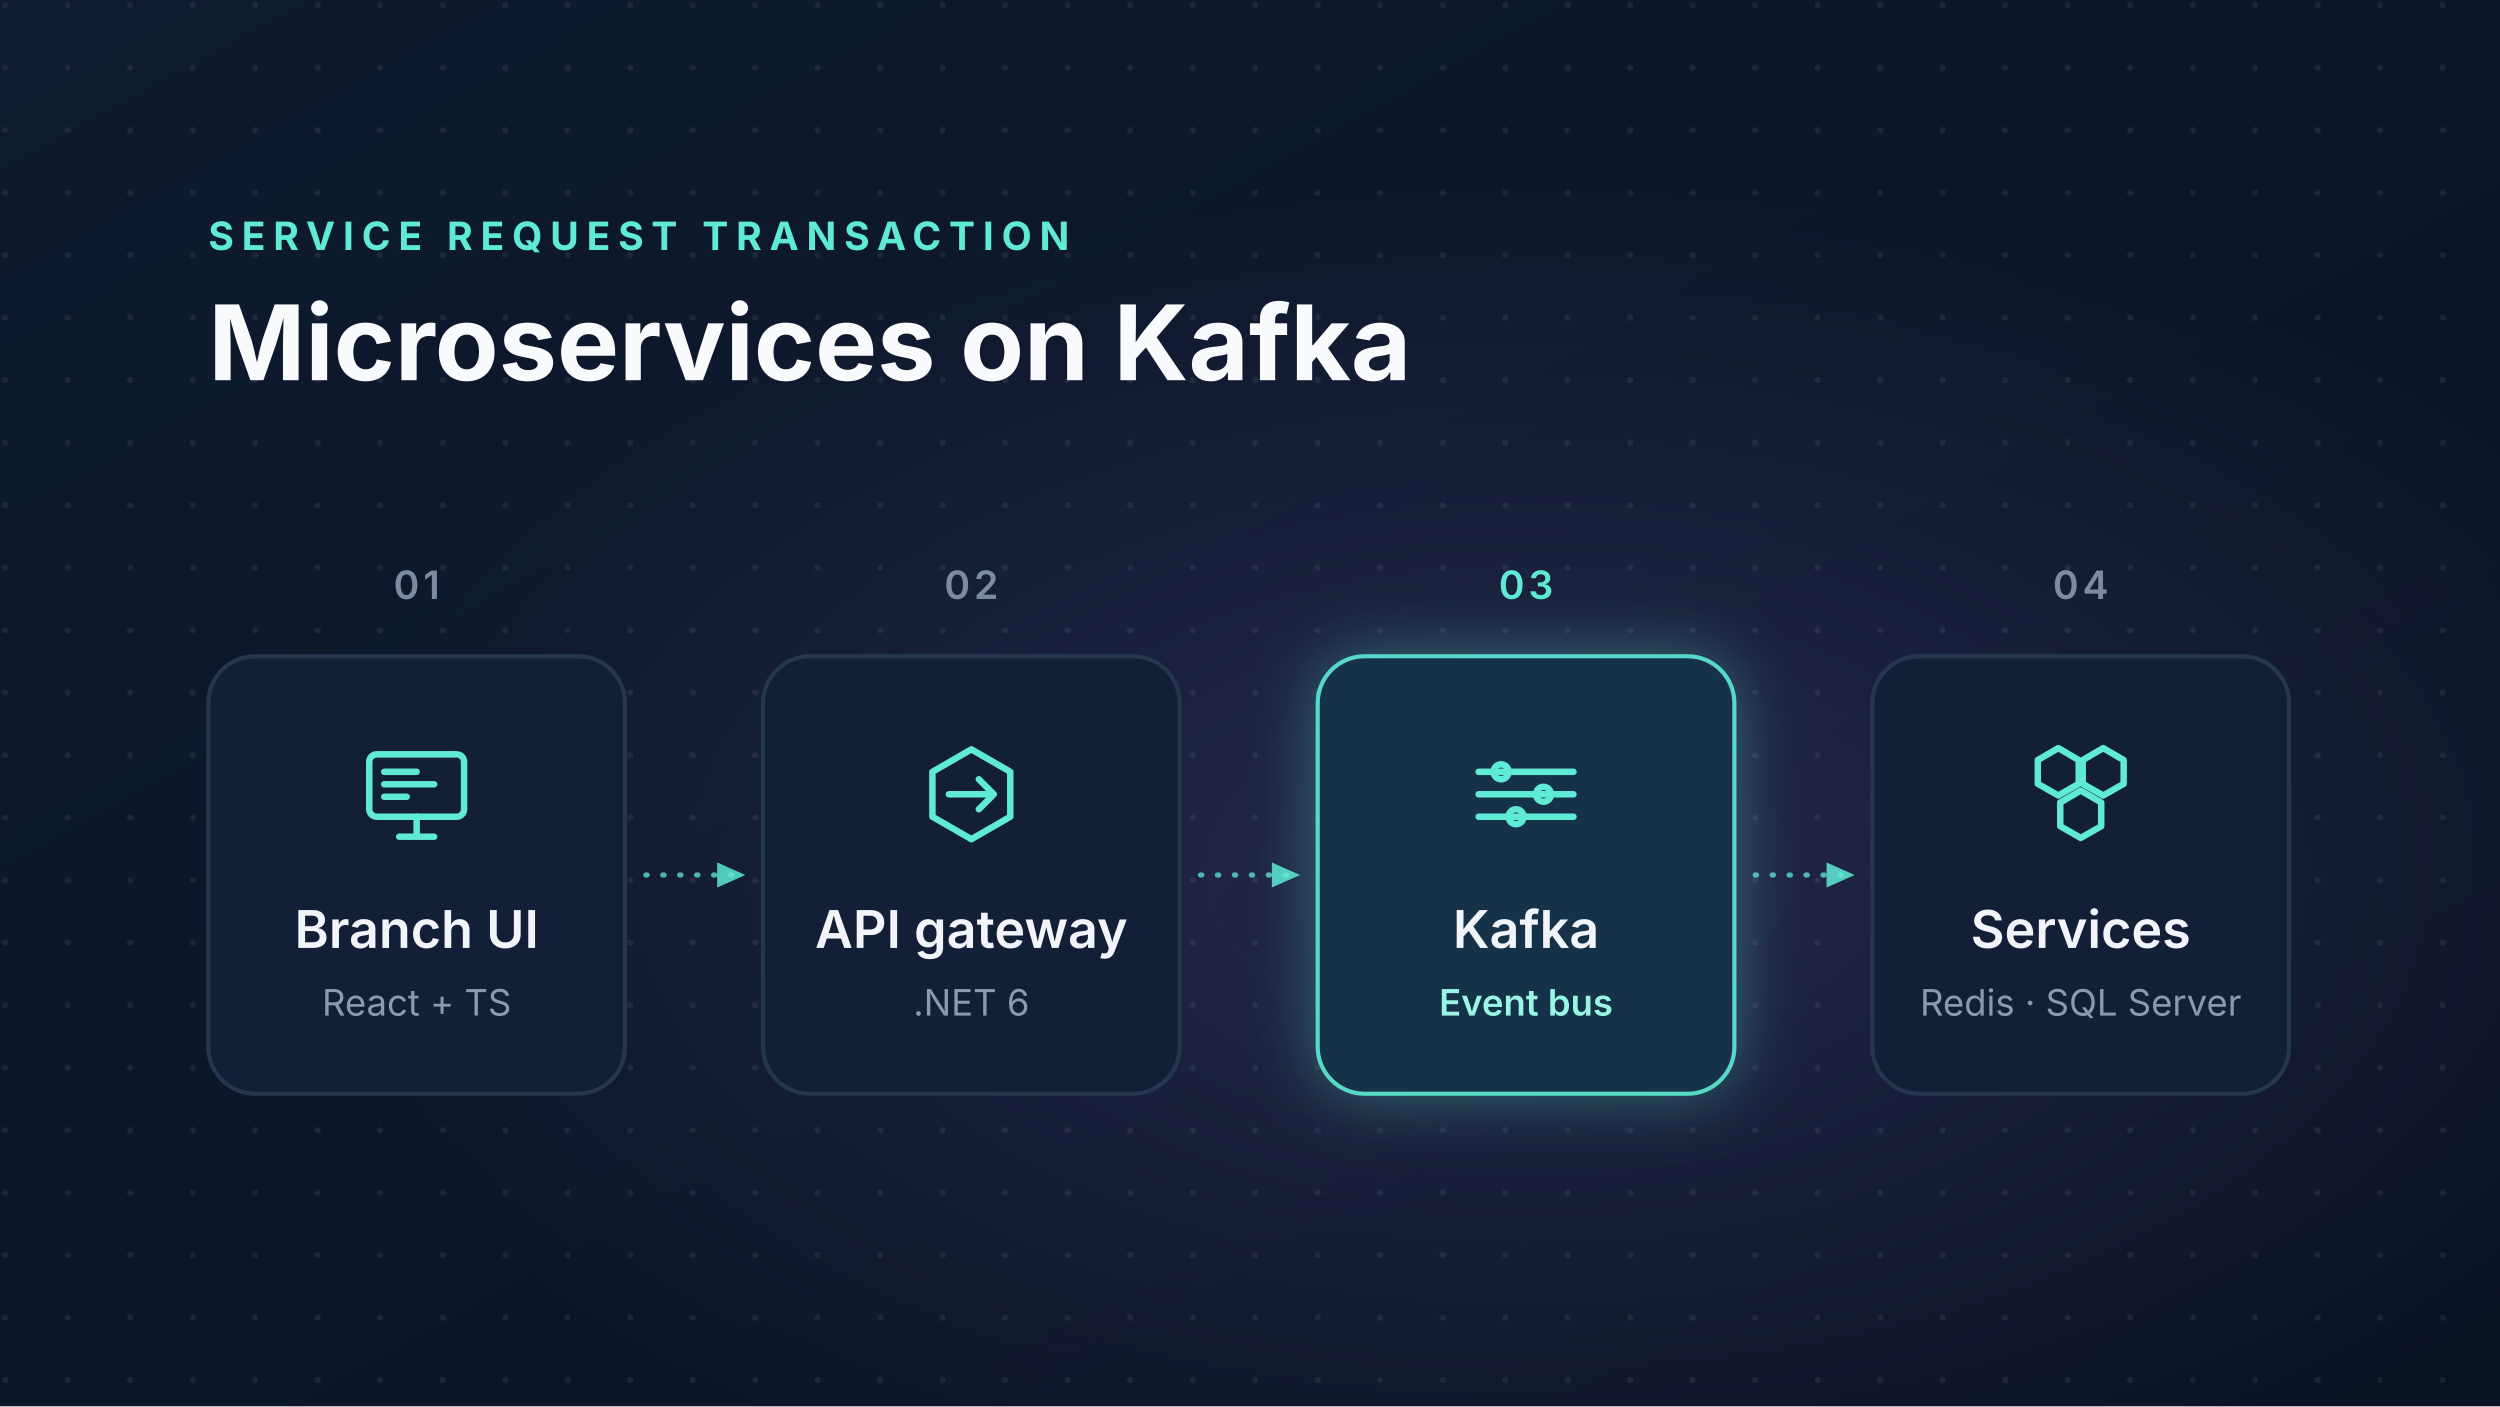
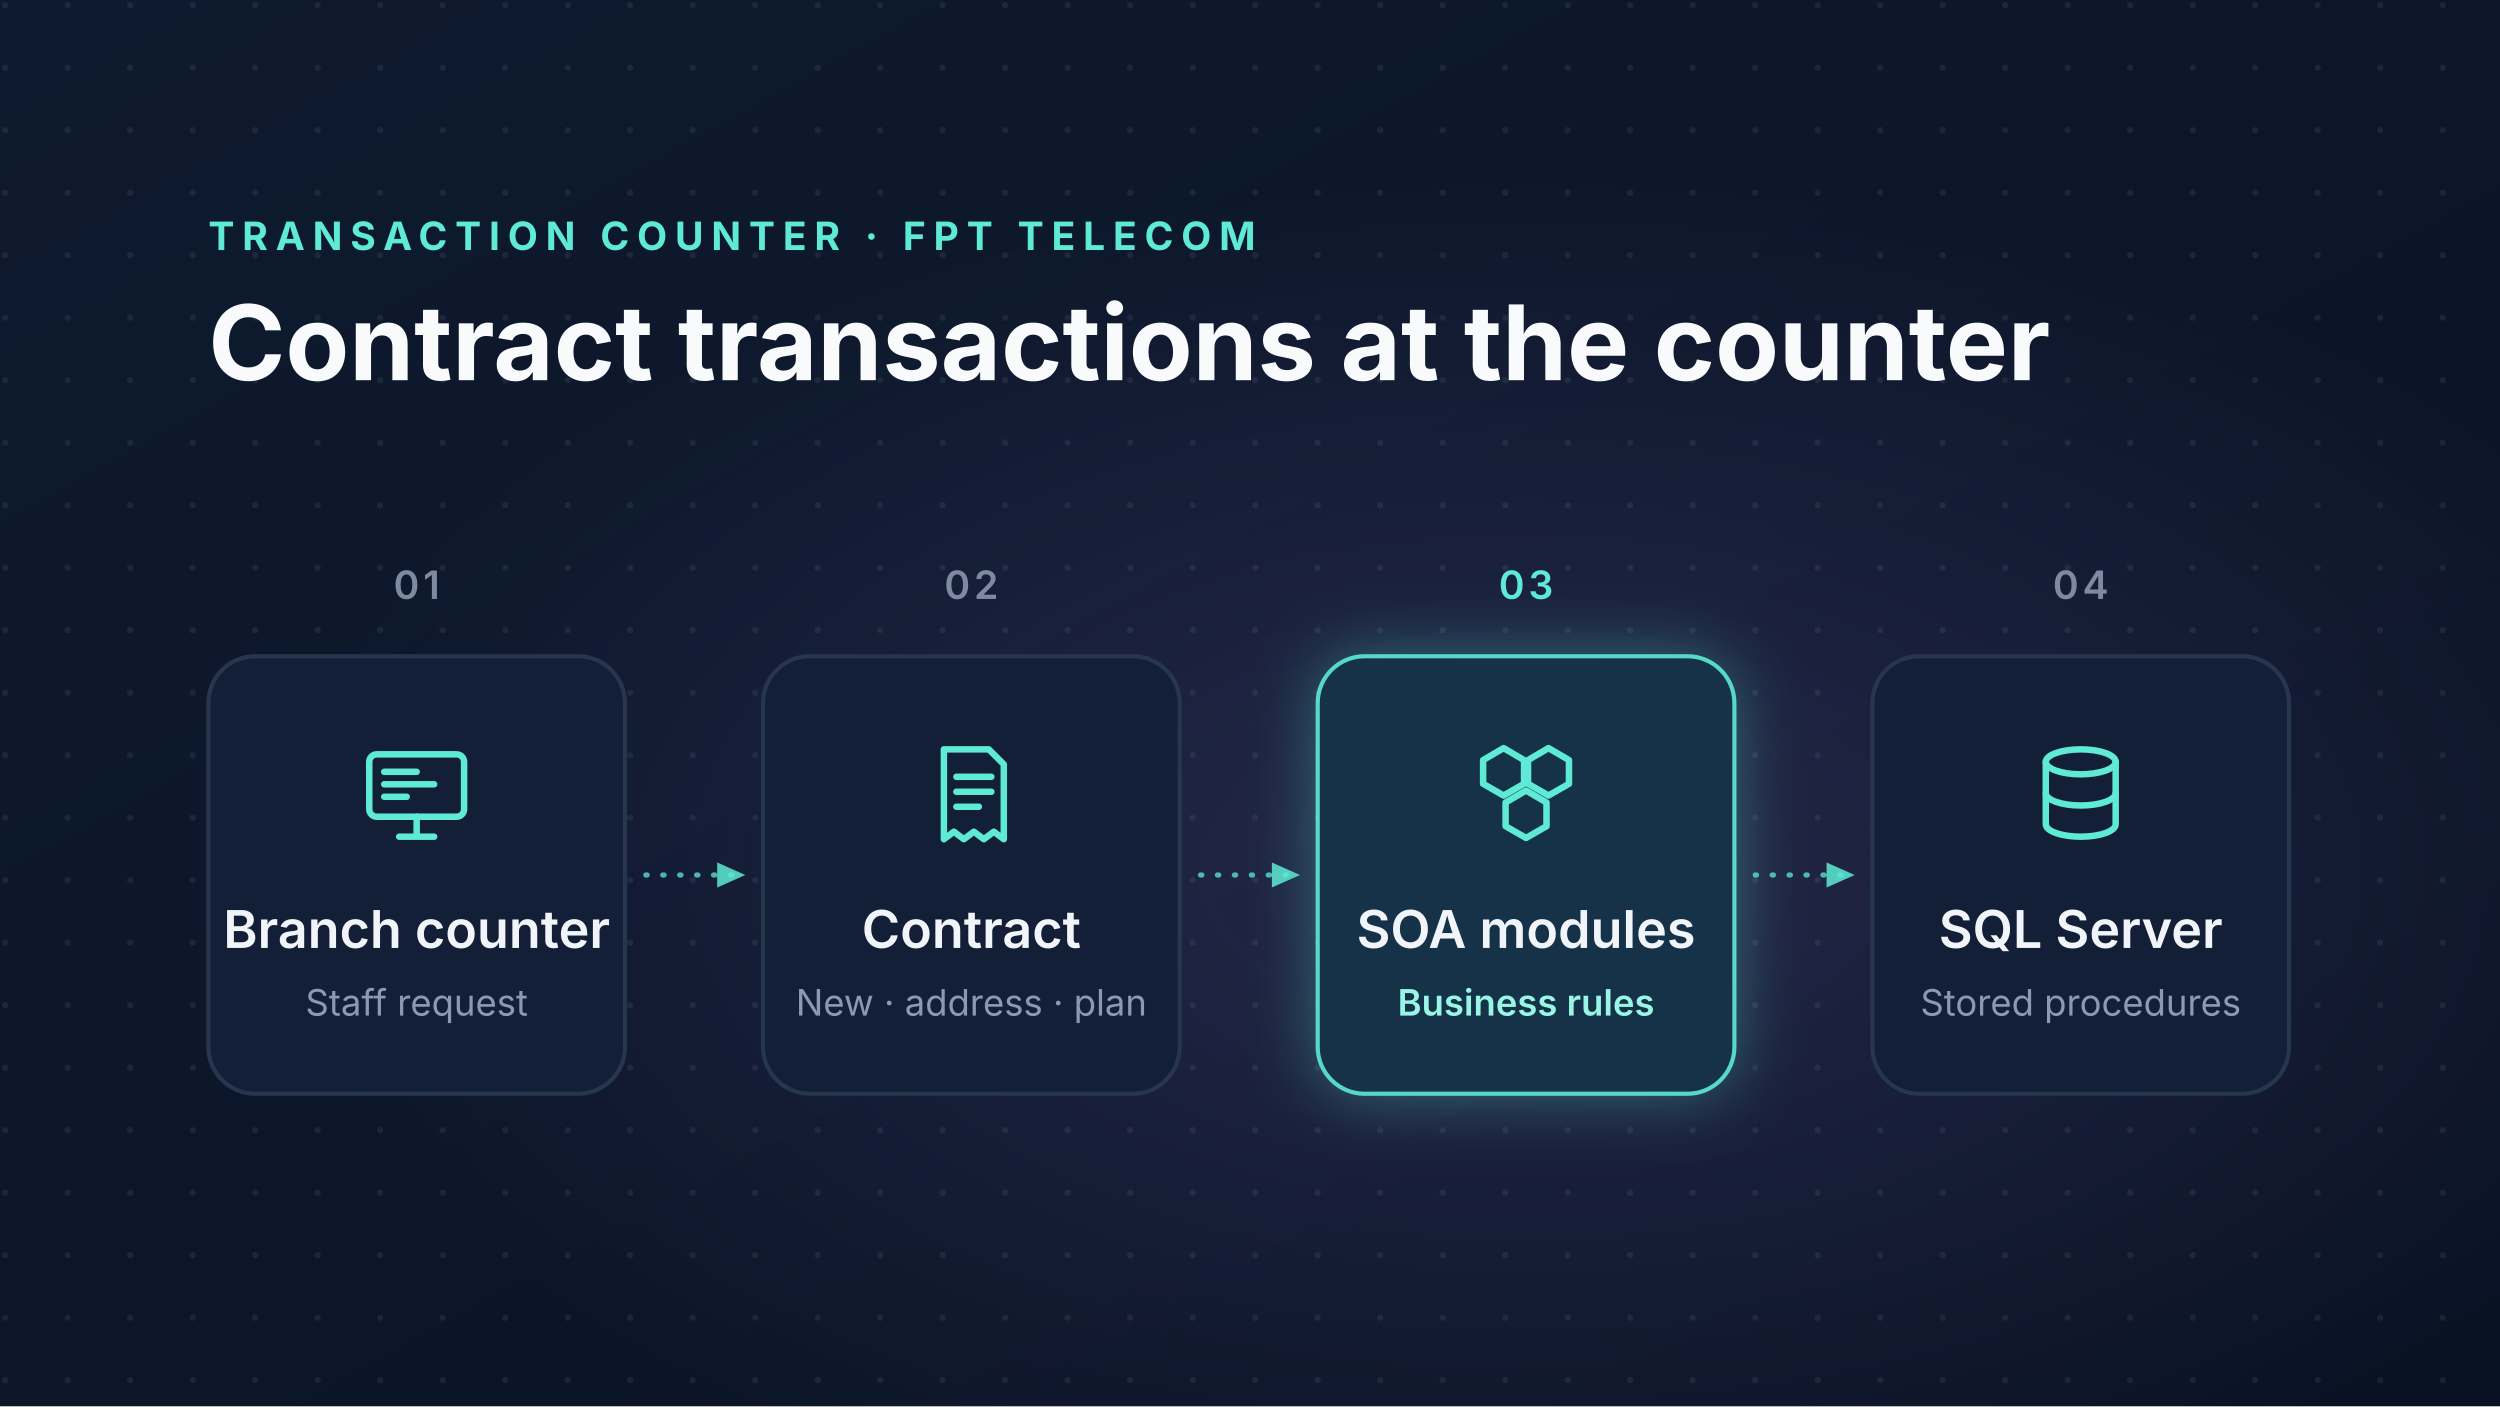
<svg xmlns="http://www.w3.org/2000/svg" viewBox="0 0 960 540" width="960" height="540" font-family="Inter, Segoe UI, Roboto, Helvetica, Arial, sans-serif">
  <defs>
    <linearGradient id="bg" x1="0" y1="0" x2="1" y2="1">
      <stop offset="0" stop-color="#0e1a2f" />
      <stop offset="1" stop-color="#091223" />
    </linearGradient>
    <radialGradient id="spot" cx="0.610" cy="0.62" r="0.5">
      <stop offset="0" stop-color="#a78bfa" stop-opacity="0.16" />
      <stop offset="1" stop-color="#a78bfa" stop-opacity="0" />
    </radialGradient>
    <pattern id="dots" width="24" height="24" patternUnits="userSpaceOnUse">
      <circle cx="2" cy="2" r="1.2" fill="#ffffff" fill-opacity="0.07" />
    </pattern>
    <filter id="glow" x="-40%" y="-40%" width="180%" height="180%">
      <feGaussianBlur in="SourceAlpha" stdDeviation="12" result="b" />
      <feFlood flood-color="#5eead4" flood-opacity="0.35" result="c" />
      <feComposite in="c" in2="b" operator="in" result="g" />
      <feMerge>
        <feMergeNode in="g" />
        <feMergeNode in="SourceGraphic" />
      </feMerge>
    </filter>
    <marker id="arrow" viewBox="0 0 10 10" refX="8" refY="5" markerWidth="6" markerHeight="6" orient="auto">
      <path d="M0 1 L9 5 L0 9 Z" fill="#5eead4" fill-opacity="0.85" />
    </marker>
  </defs>
  <rect width="960" height="540" fill="url(#bg)" />
  <rect width="960" height="540" fill="url(#dots)" />
  <rect width="960" height="540" fill="url(#spot)" />
-   <text x="80" y="96" font-size="15" font-weight="700" letter-spacing="3" fill="#5eead4">SERVICE REQUEST TRANSACTION</text>
-   <text x="80" y="146" font-size="40" font-weight="700" fill="#f8fafc">Microservices on Kafka</text>
+   <text x="80" y="96" font-size="15" font-weight="700" letter-spacing="3" fill="#5eead4">TRANSACTION COUNTER · FPT TELECOM</text>
+   <text x="80" y="146" font-size="40" font-weight="700" fill="#f8fafc">Contract transactions at the counter</text>
  <path d="M248 336 H285" stroke="#5eead4" stroke-opacity="0.75" stroke-width="2" stroke-linecap="round" stroke-dasharray="0.5 6" marker-end="url(#arrow)" />
  <path d="M461 336 H498" stroke="#5eead4" stroke-opacity="0.75" stroke-width="2" stroke-linecap="round" stroke-dasharray="0.5 6" marker-end="url(#arrow)" />
  <path d="M674 336 H711" stroke="#5eead4" stroke-opacity="0.75" stroke-width="2" stroke-linecap="round" stroke-dasharray="0.5 6" marker-end="url(#arrow)" />
  <text x="160" y="230" text-anchor="middle" font-size="15" font-weight="600" letter-spacing="1.5" fill="#7c8ba1">01</text>
  <g>
    <rect x="80" y="252" width="160" height="168" rx="18" fill="#121f36" stroke="#26364f" stroke-opacity="1" stroke-width="1.6" />
  </g>
  <g transform="translate(137 282) scale(0.9583333)" fill="none" stroke="#5eead4" stroke-width="2.6" stroke-linecap="round" stroke-linejoin="round">
    <rect x="5" y="8" width="38" height="25" rx="3" />
    <path d="M17 41 H31 M24 33 V41" />
    <path d="M11 15 H24 M11 20 H31 M11 25 H20" />
  </g>
-   <text x="160" y="364" text-anchor="middle" font-size="20" font-weight="600" fill="#f1f5f9">Branch UI</text>
-   <text x="160" y="390" text-anchor="middle" font-size="14" font-weight="400" fill="#8b9ab0">React + TS</text>
+   <text x="160" y="364" text-anchor="middle" font-size="20" font-weight="600" fill="#f1f5f9">Branch counter</text>
+   <text x="160" y="390" text-anchor="middle" font-size="14" font-weight="400" fill="#8b9ab0">Staff request</text>
  <text x="373" y="230" text-anchor="middle" font-size="15" font-weight="600" letter-spacing="1.5" fill="#7c8ba1">02</text>
  <g>
    <rect x="293" y="252" width="160" height="168" rx="18" fill="#121f36" stroke="#26364f" stroke-opacity="1" stroke-width="1.6" />
  </g>
  <g transform="translate(350 282) scale(0.9583333)" fill="none" stroke="#5eead4" stroke-width="2.6" stroke-linecap="round" stroke-linejoin="round">
-     <path d="M24.0 6.0 L39.6 15.0 L39.6 33.0 L24.0 42.0 L8.4 33.0 L8.4 15.0 Z" />
-     <path d="M15 24 H33 M27 18 L33 24 L27 30" />
+     <path d="M13 6 H31 L37 12 V42 L33 39 L29 42 L25 39 L21 42 L17 39 L13 42 Z" />
+     <path d="M18 17 H32 M18 23 H32 M18 29 H27" />
  </g>
-   <text x="373" y="364" text-anchor="middle" font-size="20" font-weight="600" fill="#f1f5f9">API gateway</text>
-   <text x="373" y="390" text-anchor="middle" font-size="14" font-weight="400" fill="#8b9ab0">.NET 6</text>
+   <text x="373" y="364" text-anchor="middle" font-size="20" font-weight="600" fill="#f1f5f9">Contract</text>
+   <text x="373" y="390" text-anchor="middle" font-size="14" font-weight="400" fill="#8b9ab0">New · address · plan</text>
  <text x="586" y="230" text-anchor="middle" font-size="15" font-weight="600" letter-spacing="1.5" fill="#5eead4">03</text>
  <g filter="url(#glow)">
    <rect x="506" y="252" width="160" height="168" rx="18" fill="#163049" stroke="#5eead4" stroke-opacity="0.9" stroke-width="1.6" />
  </g>
  <g transform="translate(563 282) scale(0.9583333)" fill="none" stroke="#5eead4" stroke-width="2.6" stroke-linecap="round" stroke-linejoin="round">
-     <path d="M5 15 H43 M5 24 H43 M5 33 H43" />
-     <circle cx="14" cy="15" r="3" />
-     <circle cx="31" cy="24" r="3" />
-     <circle cx="20" cy="33" r="3" />
+     <path d="M15.0 5.5 L23.2 10.3 L23.2 19.8 L15.0 24.5 L6.8 19.8 L6.8 10.3 Z" />
+     <path d="M33.0 5.5 L41.2 10.3 L41.2 19.8 L33.0 24.5 L24.8 19.8 L24.8 10.3 Z" />
+     <path d="M24.0 22.5 L32.2 27.3 L32.2 36.8 L24.0 41.5 L15.8 36.8 L15.8 27.3 Z" />
  </g>
-   <text x="586" y="364" text-anchor="middle" font-size="20" font-weight="600" fill="#f1f5f9">Kafka</text>
-   <text x="586" y="390" text-anchor="middle" font-size="14" font-weight="600" fill="#99f6e4">Event bus</text>
+   <text x="586" y="364" text-anchor="middle" font-size="20" font-weight="600" fill="#f1f5f9">SOA modules</text>
+   <text x="586" y="390" text-anchor="middle" font-size="14" font-weight="600" fill="#99f6e4">Business rules</text>
  <text x="799" y="230" text-anchor="middle" font-size="15" font-weight="600" letter-spacing="1.5" fill="#7c8ba1">04</text>
  <g>
    <rect x="719" y="252" width="160" height="168" rx="18" fill="#121f36" stroke="#26364f" stroke-opacity="1" stroke-width="1.6" />
  </g>
  <g transform="translate(776 282) scale(0.9583333)" fill="none" stroke="#5eead4" stroke-width="2.6" stroke-linecap="round" stroke-linejoin="round">
-     <path d="M15.0 5.5 L23.2 10.3 L23.2 19.8 L15.0 24.5 L6.8 19.8 L6.8 10.3 Z" />
-     <path d="M33.0 5.5 L41.2 10.3 L41.2 19.8 L33.0 24.5 L24.8 19.8 L24.8 10.3 Z" />
-     <path d="M24.0 22.5 L32.2 27.3 L32.2 36.8 L24.0 41.5 L15.8 36.8 L15.8 27.3 Z" />
+     <ellipse cx="24" cy="11" rx="14" ry="5" />
+     <path d="M10 11 V36 c0 2.8 6.3 5 14 5 s14-2.2 14-5 V11" />
+     <path d="M10 23.5 c0 2.8 6.3 5 14 5 s14-2.2 14-5" />
  </g>
-   <text x="799" y="364" text-anchor="middle" font-size="20" font-weight="600" fill="#f1f5f9">Services</text>
-   <text x="799" y="390" text-anchor="middle" font-size="14" font-weight="400" fill="#8b9ab0">Redis · SQL Server</text>
+   <text x="799" y="364" text-anchor="middle" font-size="20" font-weight="600" fill="#f1f5f9">SQL Server</text>
+   <text x="799" y="390" text-anchor="middle" font-size="14" font-weight="400" fill="#8b9ab0">Stored procedures</text>
</svg>
